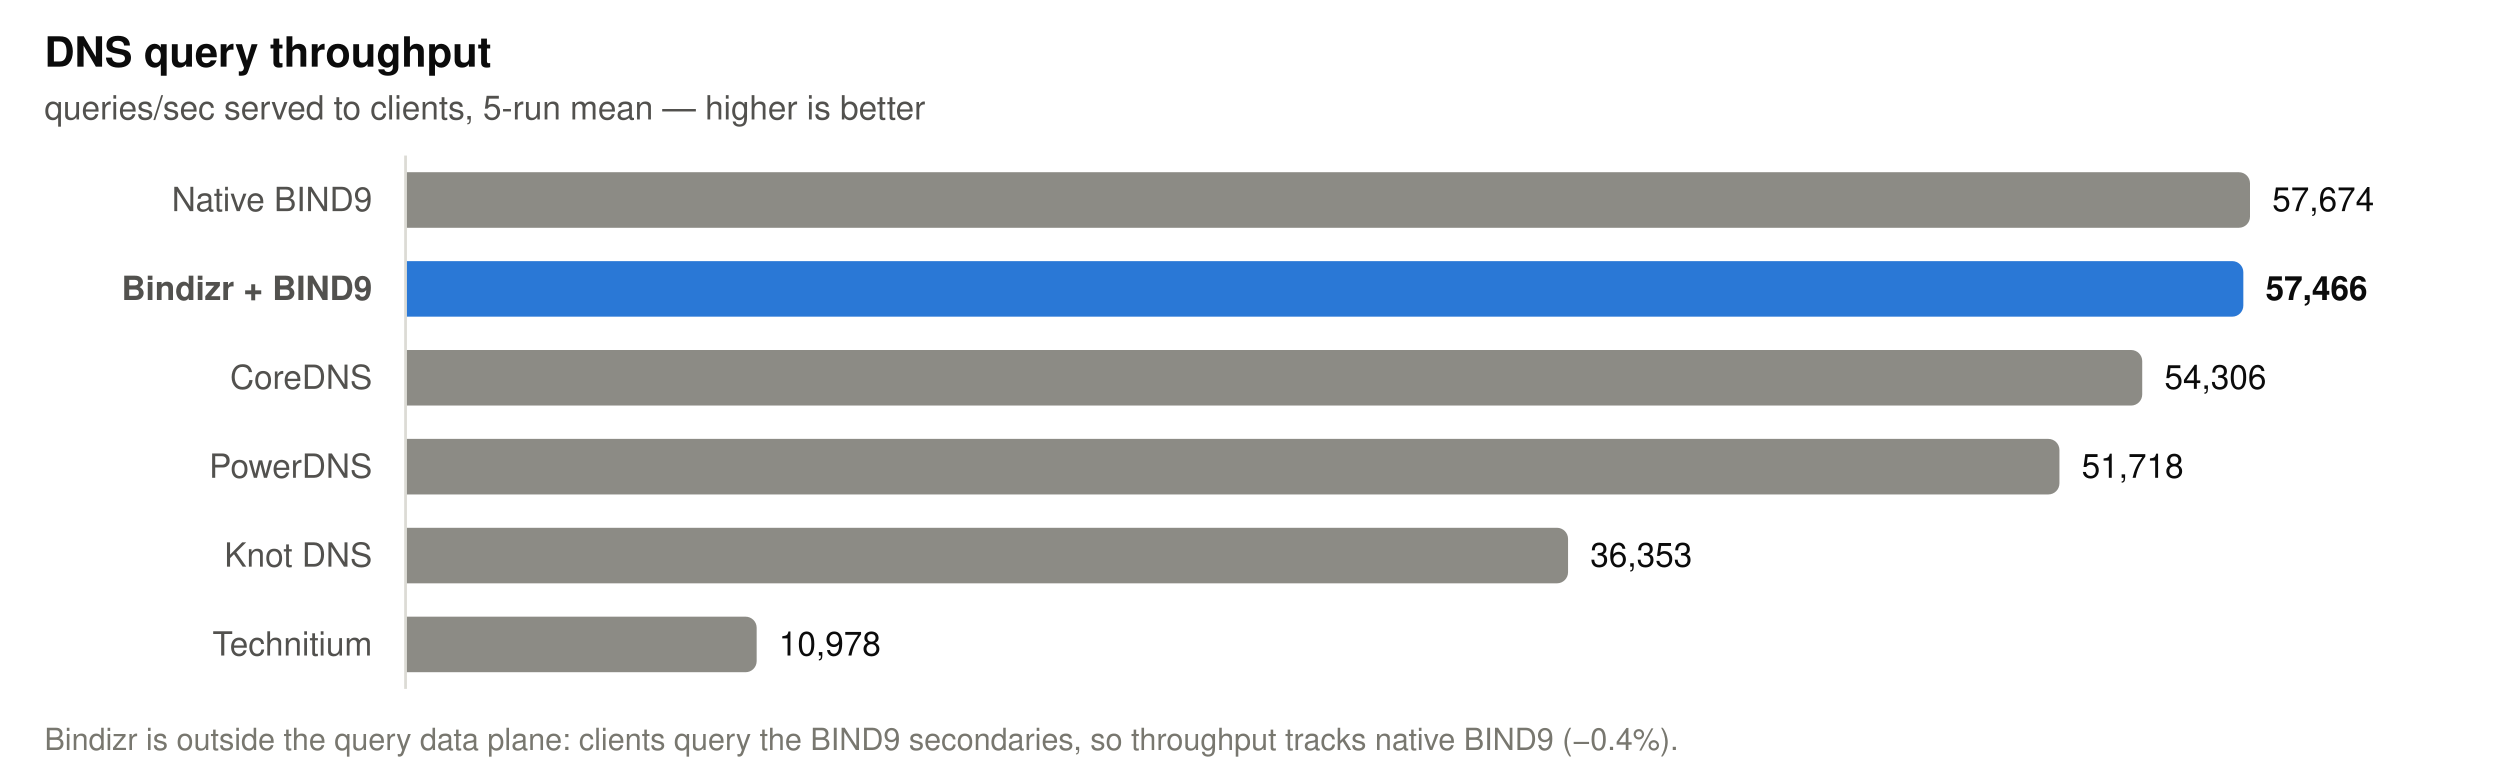
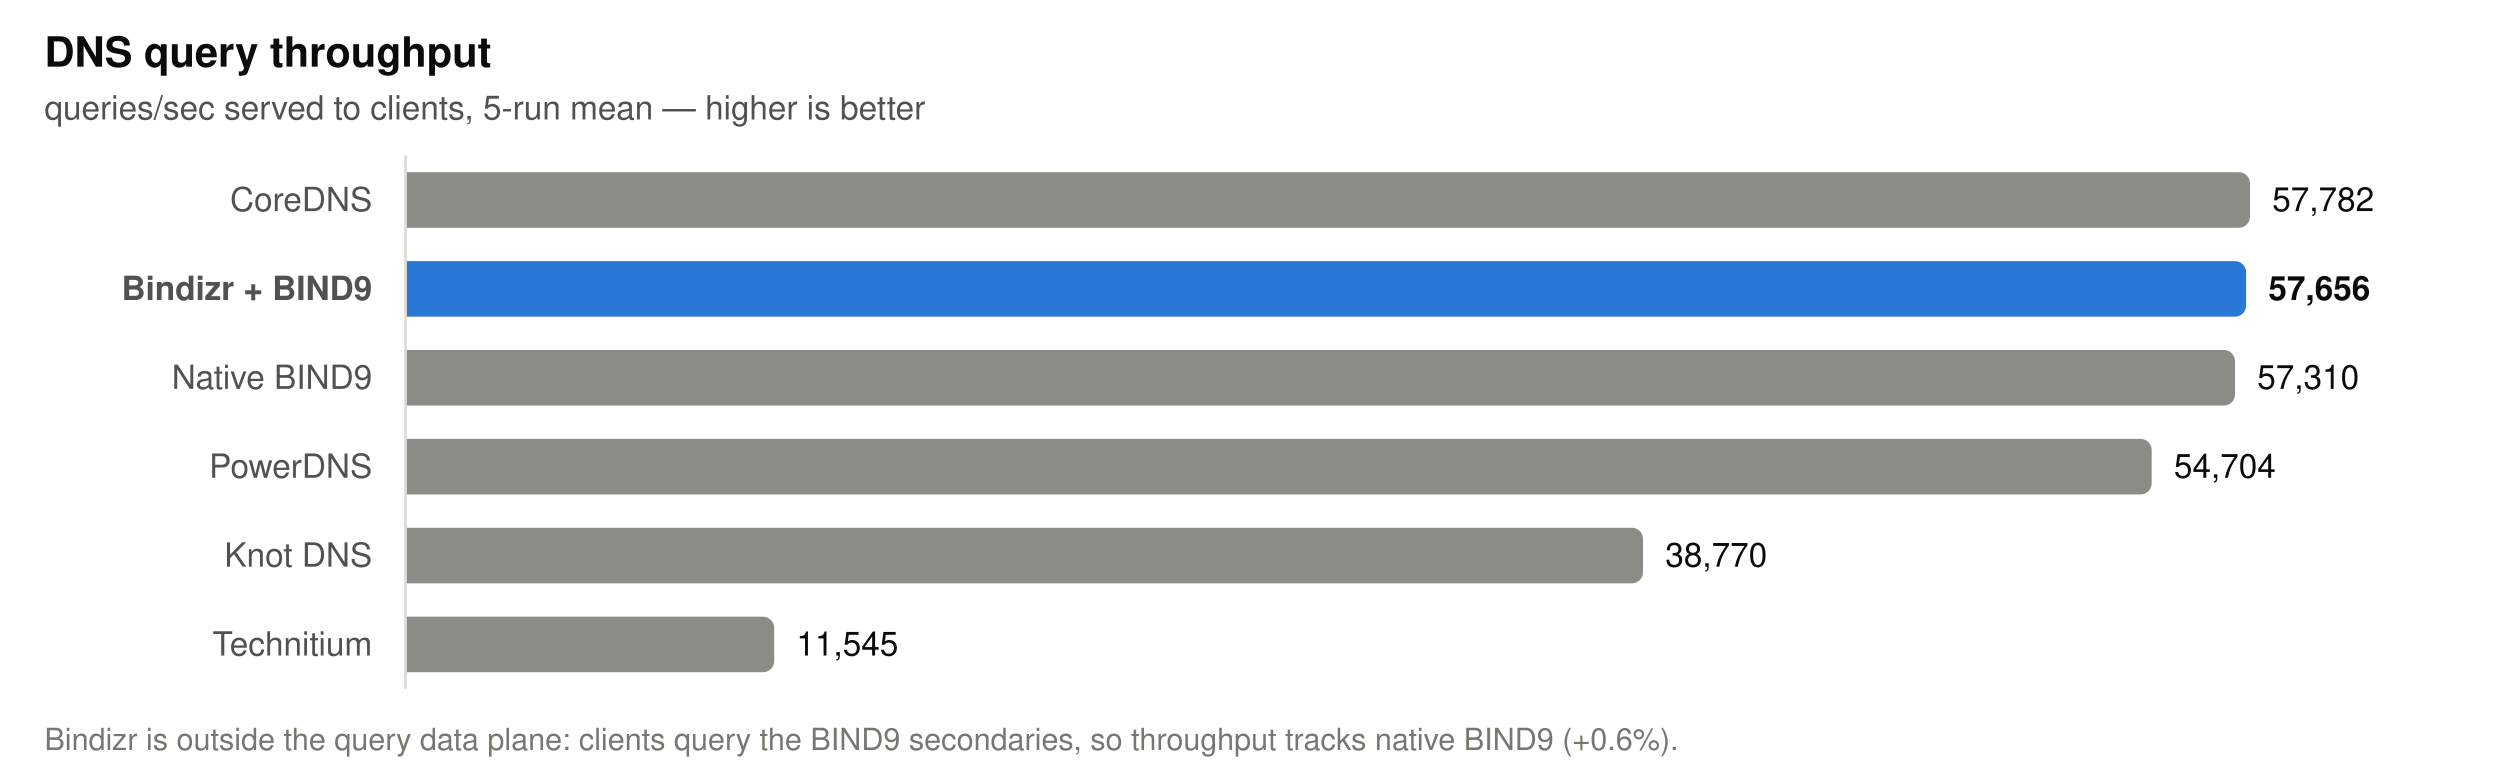
<svg xmlns="http://www.w3.org/2000/svg" width="900" height="278" viewBox="0 0 900 278" role="img">
  <text x="16.0" y="24.0" font-family="-apple-system, BlinkMacSystemFont, 'Segoe UI', Helvetica, Arial, sans-serif" font-size="15" font-weight="600" fill="#0b0b0b" text-anchor="start">DNS query throughput</text>
  <text x="16.0" y="43.0" font-family="-apple-system, BlinkMacSystemFont, 'Segoe UI', Helvetica, Arial, sans-serif" font-size="12" font-weight="400" fill="#52514e" text-anchor="start">queries/sec served to clients, 5-run mean — higher is better</text>
-   <text x="134.0" y="76.0" font-family="-apple-system, BlinkMacSystemFont, 'Segoe UI', Helvetica, Arial, sans-serif" font-size="12" font-weight="400" fill="#52514e" text-anchor="end">Native BIND9</text>
+   <text x="134.0" y="76.0" font-family="-apple-system, BlinkMacSystemFont, 'Segoe UI', Helvetica, Arial, sans-serif" font-size="12" font-weight="400" fill="#52514e" text-anchor="end">CoreDNS</text>
  <path d="M146.0,62.0 H806.0 A4,4 0 0 1 810.0,66.0 V78.0 A4,4 0 0 1 806.0,82.0 H146.0 Z" fill="#8c8b85" />
-   <text x="818.0" y="76.0" font-family="-apple-system, BlinkMacSystemFont, 'Segoe UI', Helvetica, Arial, sans-serif" font-size="12" font-weight="400" fill="#0b0b0b" text-anchor="start">57,674</text>
+   <text x="818.0" y="76.0" font-family="-apple-system, BlinkMacSystemFont, 'Segoe UI', Helvetica, Arial, sans-serif" font-size="12" font-weight="400" fill="#0b0b0b" text-anchor="start">57,782</text>
  <text x="134.0" y="108.0" font-family="-apple-system, BlinkMacSystemFont, 'Segoe UI', Helvetica, Arial, sans-serif" font-size="12" font-weight="600" fill="#52514e" text-anchor="end">Bindizr + BIND9</text>
-   <path d="M146.0,94.0 H803.6 A4,4 0 0 1 807.6,98.0 V110.0 A4,4 0 0 1 803.6,114.0 H146.0 Z" fill="#2a78d6" />
-   <text x="815.6" y="108.0" font-family="-apple-system, BlinkMacSystemFont, 'Segoe UI', Helvetica, Arial, sans-serif" font-size="12" font-weight="600" fill="#0b0b0b" text-anchor="start">57,466</text>
-   <text x="134.0" y="140.0" font-family="-apple-system, BlinkMacSystemFont, 'Segoe UI', Helvetica, Arial, sans-serif" font-size="12" font-weight="400" fill="#52514e" text-anchor="end">CoreDNS</text>
-   <path d="M146.0,126.0 H767.2 A4,4 0 0 1 771.2,130.0 V142.0 A4,4 0 0 1 767.2,146.0 H146.0 Z" fill="#8c8b85" />
-   <text x="779.2" y="140.0" font-family="-apple-system, BlinkMacSystemFont, 'Segoe UI', Helvetica, Arial, sans-serif" font-size="12" font-weight="400" fill="#0b0b0b" text-anchor="start">54,306</text>
+   <path d="M146.0,94.0 H804.6 A4,4 0 0 1 808.6,98.0 V110.0 A4,4 0 0 1 804.6,114.0 H146.0 Z" fill="#2a78d6" />
+   <text x="816.6" y="108.0" font-family="-apple-system, BlinkMacSystemFont, 'Segoe UI', Helvetica, Arial, sans-serif" font-size="12" font-weight="600" fill="#0b0b0b" text-anchor="start">57,656</text>
+   <text x="134.0" y="140.0" font-family="-apple-system, BlinkMacSystemFont, 'Segoe UI', Helvetica, Arial, sans-serif" font-size="12" font-weight="400" fill="#52514e" text-anchor="end">Native BIND9</text>
+   <path d="M146.0,126.0 H800.6 A4,4 0 0 1 804.6,130.0 V142.0 A4,4 0 0 1 800.6,146.0 H146.0 Z" fill="#8c8b85" />
+   <text x="812.6" y="140.0" font-family="-apple-system, BlinkMacSystemFont, 'Segoe UI', Helvetica, Arial, sans-serif" font-size="12" font-weight="400" fill="#0b0b0b" text-anchor="start">57,310</text>
  <text x="134.0" y="172.0" font-family="-apple-system, BlinkMacSystemFont, 'Segoe UI', Helvetica, Arial, sans-serif" font-size="12" font-weight="400" fill="#52514e" text-anchor="end">PowerDNS</text>
-   <path d="M146.0,158.0 H737.4 A4,4 0 0 1 741.4,162.0 V174.0 A4,4 0 0 1 737.4,178.0 H146.0 Z" fill="#8c8b85" />
-   <text x="749.4" y="172.0" font-family="-apple-system, BlinkMacSystemFont, 'Segoe UI', Helvetica, Arial, sans-serif" font-size="12" font-weight="400" fill="#0b0b0b" text-anchor="start">51,718</text>
+   <path d="M146.0,158.0 H770.6 A4,4 0 0 1 774.6,162.0 V174.0 A4,4 0 0 1 770.6,178.0 H146.0 Z" fill="#8c8b85" />
+   <text x="782.6" y="172.0" font-family="-apple-system, BlinkMacSystemFont, 'Segoe UI', Helvetica, Arial, sans-serif" font-size="12" font-weight="400" fill="#0b0b0b" text-anchor="start">54,704</text>
  <text x="134.0" y="204.0" font-family="-apple-system, BlinkMacSystemFont, 'Segoe UI', Helvetica, Arial, sans-serif" font-size="12" font-weight="400" fill="#52514e" text-anchor="end">Knot DNS</text>
-   <path d="M146.0,190.0 H560.5 A4,4 0 0 1 564.5,194.0 V206.0 A4,4 0 0 1 560.5,210.0 H146.0 Z" fill="#8c8b85" />
-   <text x="572.5" y="204.0" font-family="-apple-system, BlinkMacSystemFont, 'Segoe UI', Helvetica, Arial, sans-serif" font-size="12" font-weight="400" fill="#0b0b0b" text-anchor="start">36,353</text>
+   <path d="M146.0,190.0 H587.5 A4,4 0 0 1 591.5,194.0 V206.0 A4,4 0 0 1 587.5,210.0 H146.0 Z" fill="#8c8b85" />
+   <text x="599.5" y="204.0" font-family="-apple-system, BlinkMacSystemFont, 'Segoe UI', Helvetica, Arial, sans-serif" font-size="12" font-weight="400" fill="#0b0b0b" text-anchor="start">38,770</text>
  <text x="134.0" y="236.0" font-family="-apple-system, BlinkMacSystemFont, 'Segoe UI', Helvetica, Arial, sans-serif" font-size="12" font-weight="400" fill="#52514e" text-anchor="end">Technitium</text>
-   <path d="M146.0,222.0 H268.4 A4,4 0 0 1 272.4,226.0 V238.0 A4,4 0 0 1 268.4,242.0 H146.0 Z" fill="#8c8b85" />
-   <text x="280.4" y="236.0" font-family="-apple-system, BlinkMacSystemFont, 'Segoe UI', Helvetica, Arial, sans-serif" font-size="12" font-weight="400" fill="#0b0b0b" text-anchor="start">10,978</text>
+   <path d="M146.0,222.0 H274.7 A4,4 0 0 1 278.7,226.0 V238.0 A4,4 0 0 1 274.7,242.0 H146.0 Z" fill="#8c8b85" />
+   <text x="286.7" y="236.0" font-family="-apple-system, BlinkMacSystemFont, 'Segoe UI', Helvetica, Arial, sans-serif" font-size="12" font-weight="400" fill="#0b0b0b" text-anchor="start">11,545</text>
  <line x1="146" y1="56" x2="146" y2="248" stroke="#dcdbd5" stroke-width="1" />
-   <text x="16.0" y="270.0" font-family="-apple-system, BlinkMacSystemFont, 'Segoe UI', Helvetica, Arial, sans-serif" font-size="11" font-weight="400" fill="#78776f" text-anchor="start">Bindizr is outside the query data plane: clients query the BIND9 secondaries, so throughput tracks native BIND9 (−0.4%).</text>
+   <text x="16.0" y="270.0" font-family="-apple-system, BlinkMacSystemFont, 'Segoe UI', Helvetica, Arial, sans-serif" font-size="11" font-weight="400" fill="#78776f" text-anchor="start">Bindizr is outside the query data plane: clients query the BIND9 secondaries, so throughput tracks native BIND9 (+0.6%).</text>
</svg>
